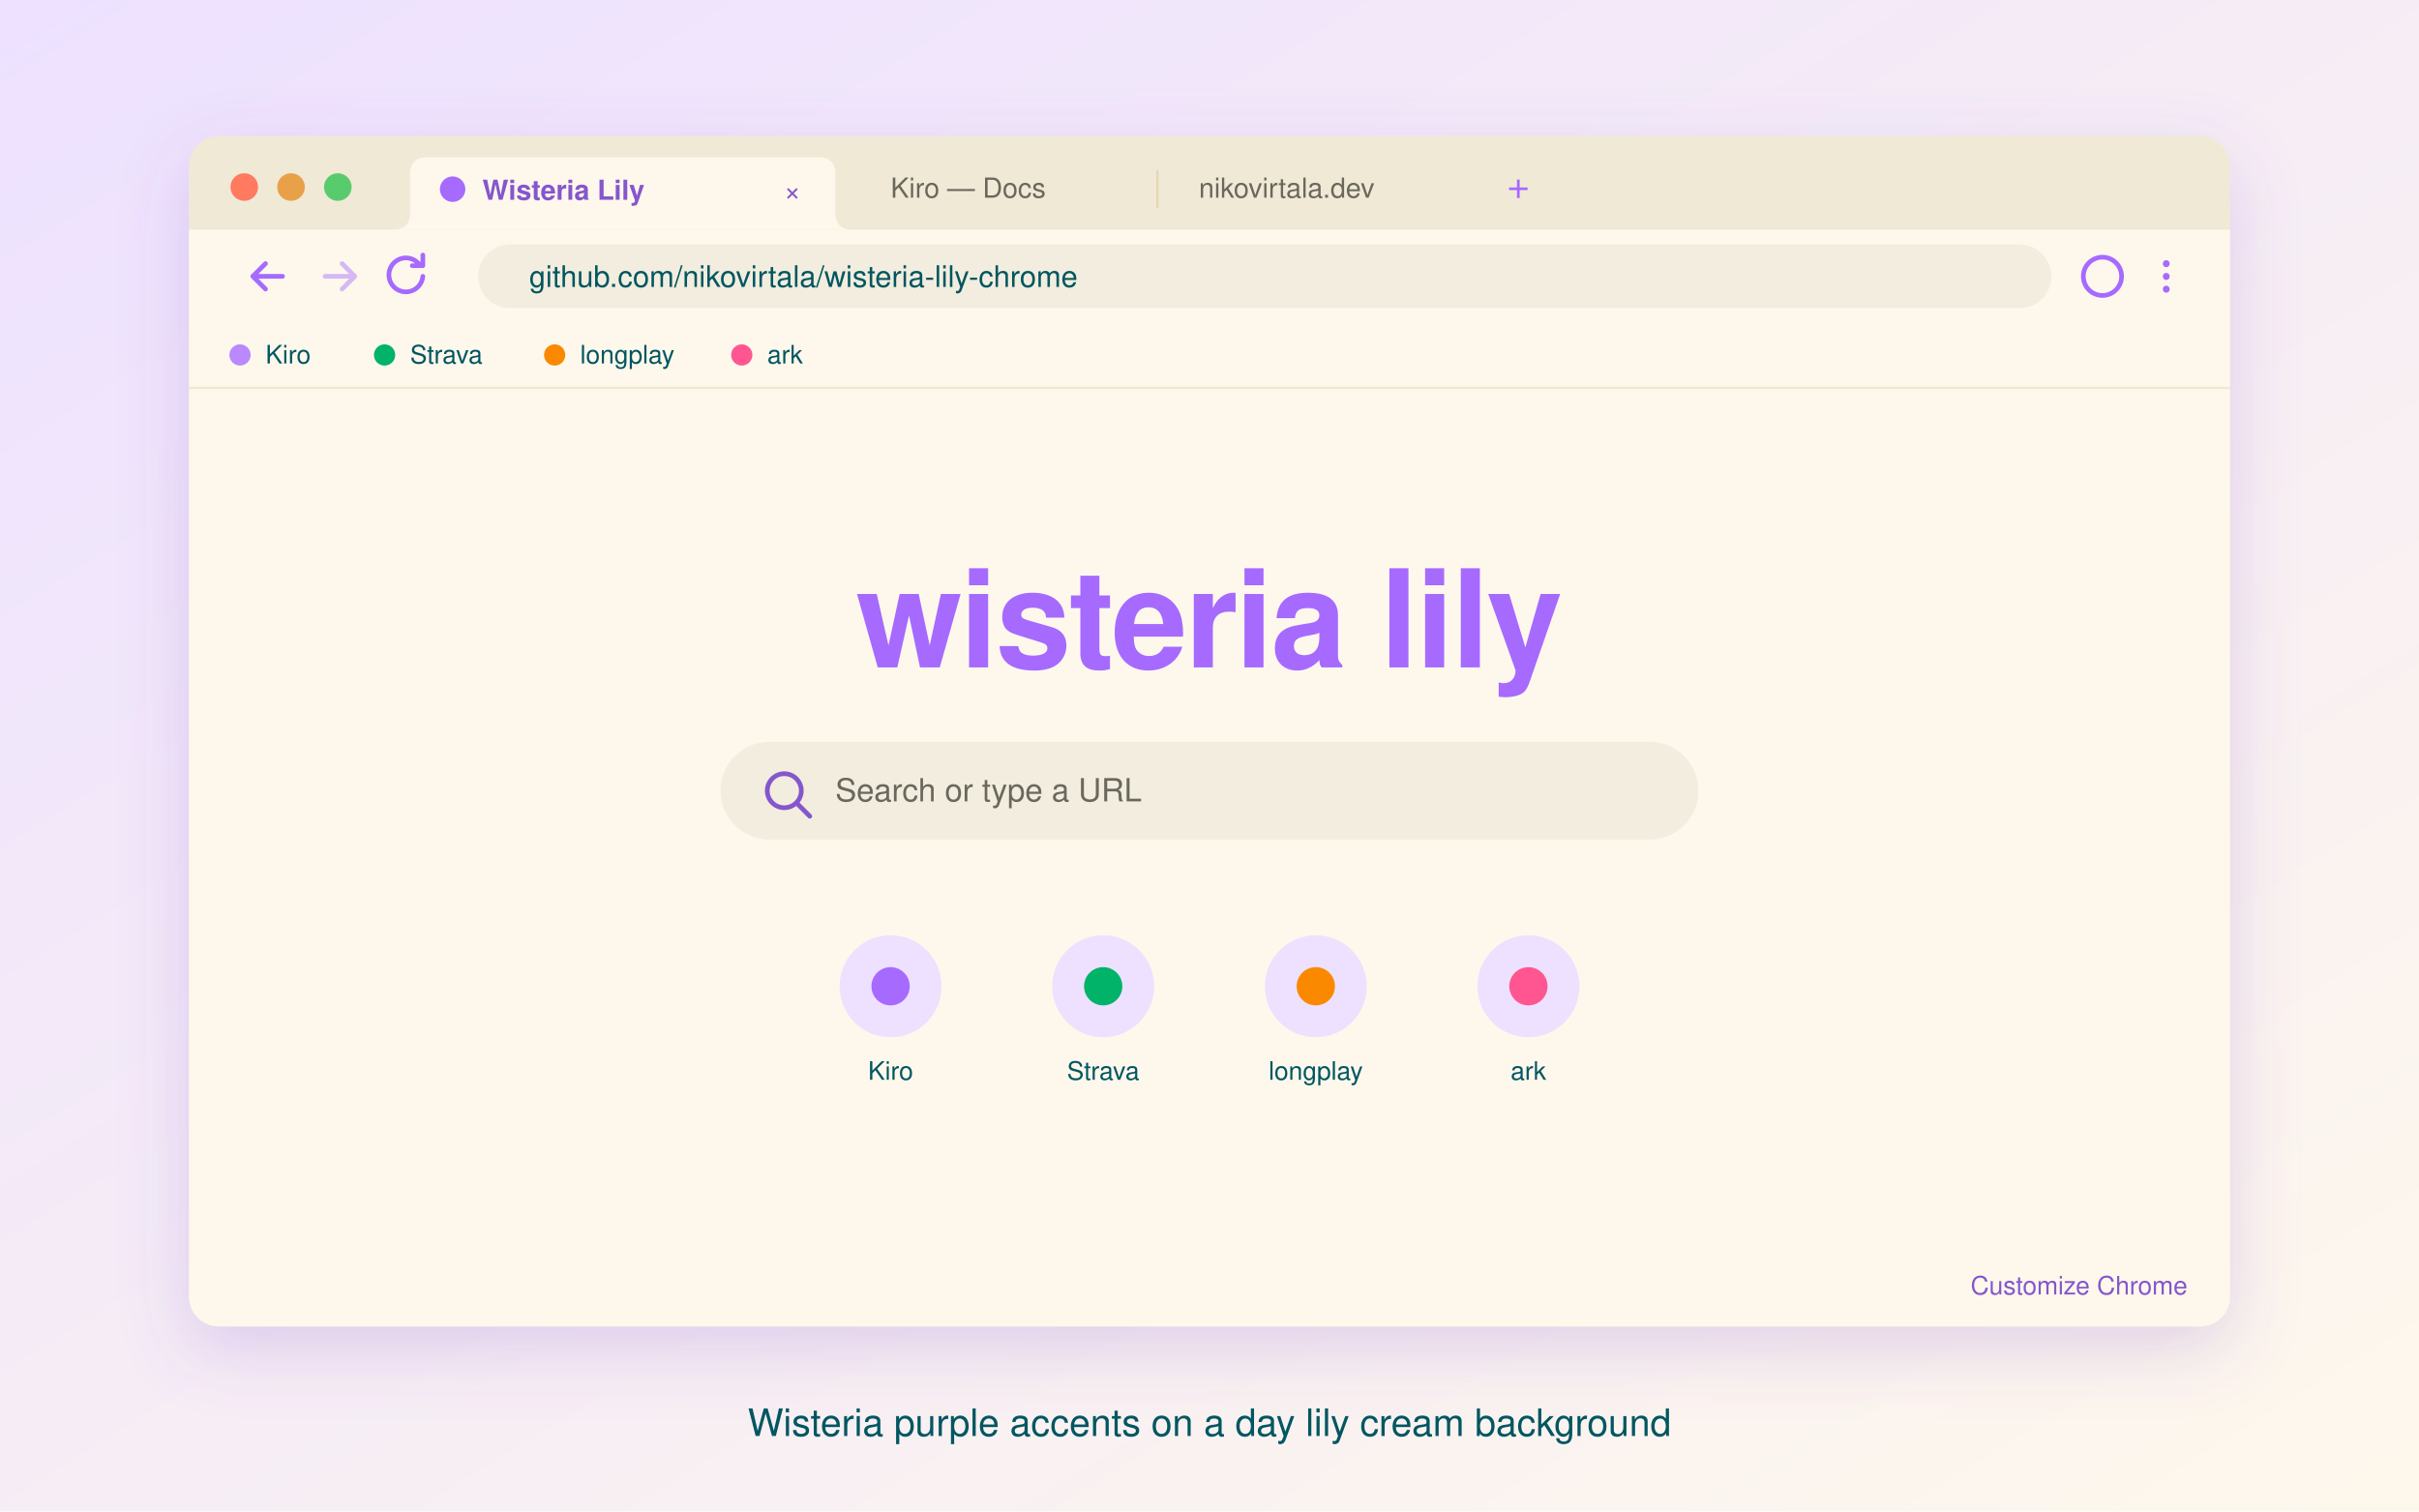
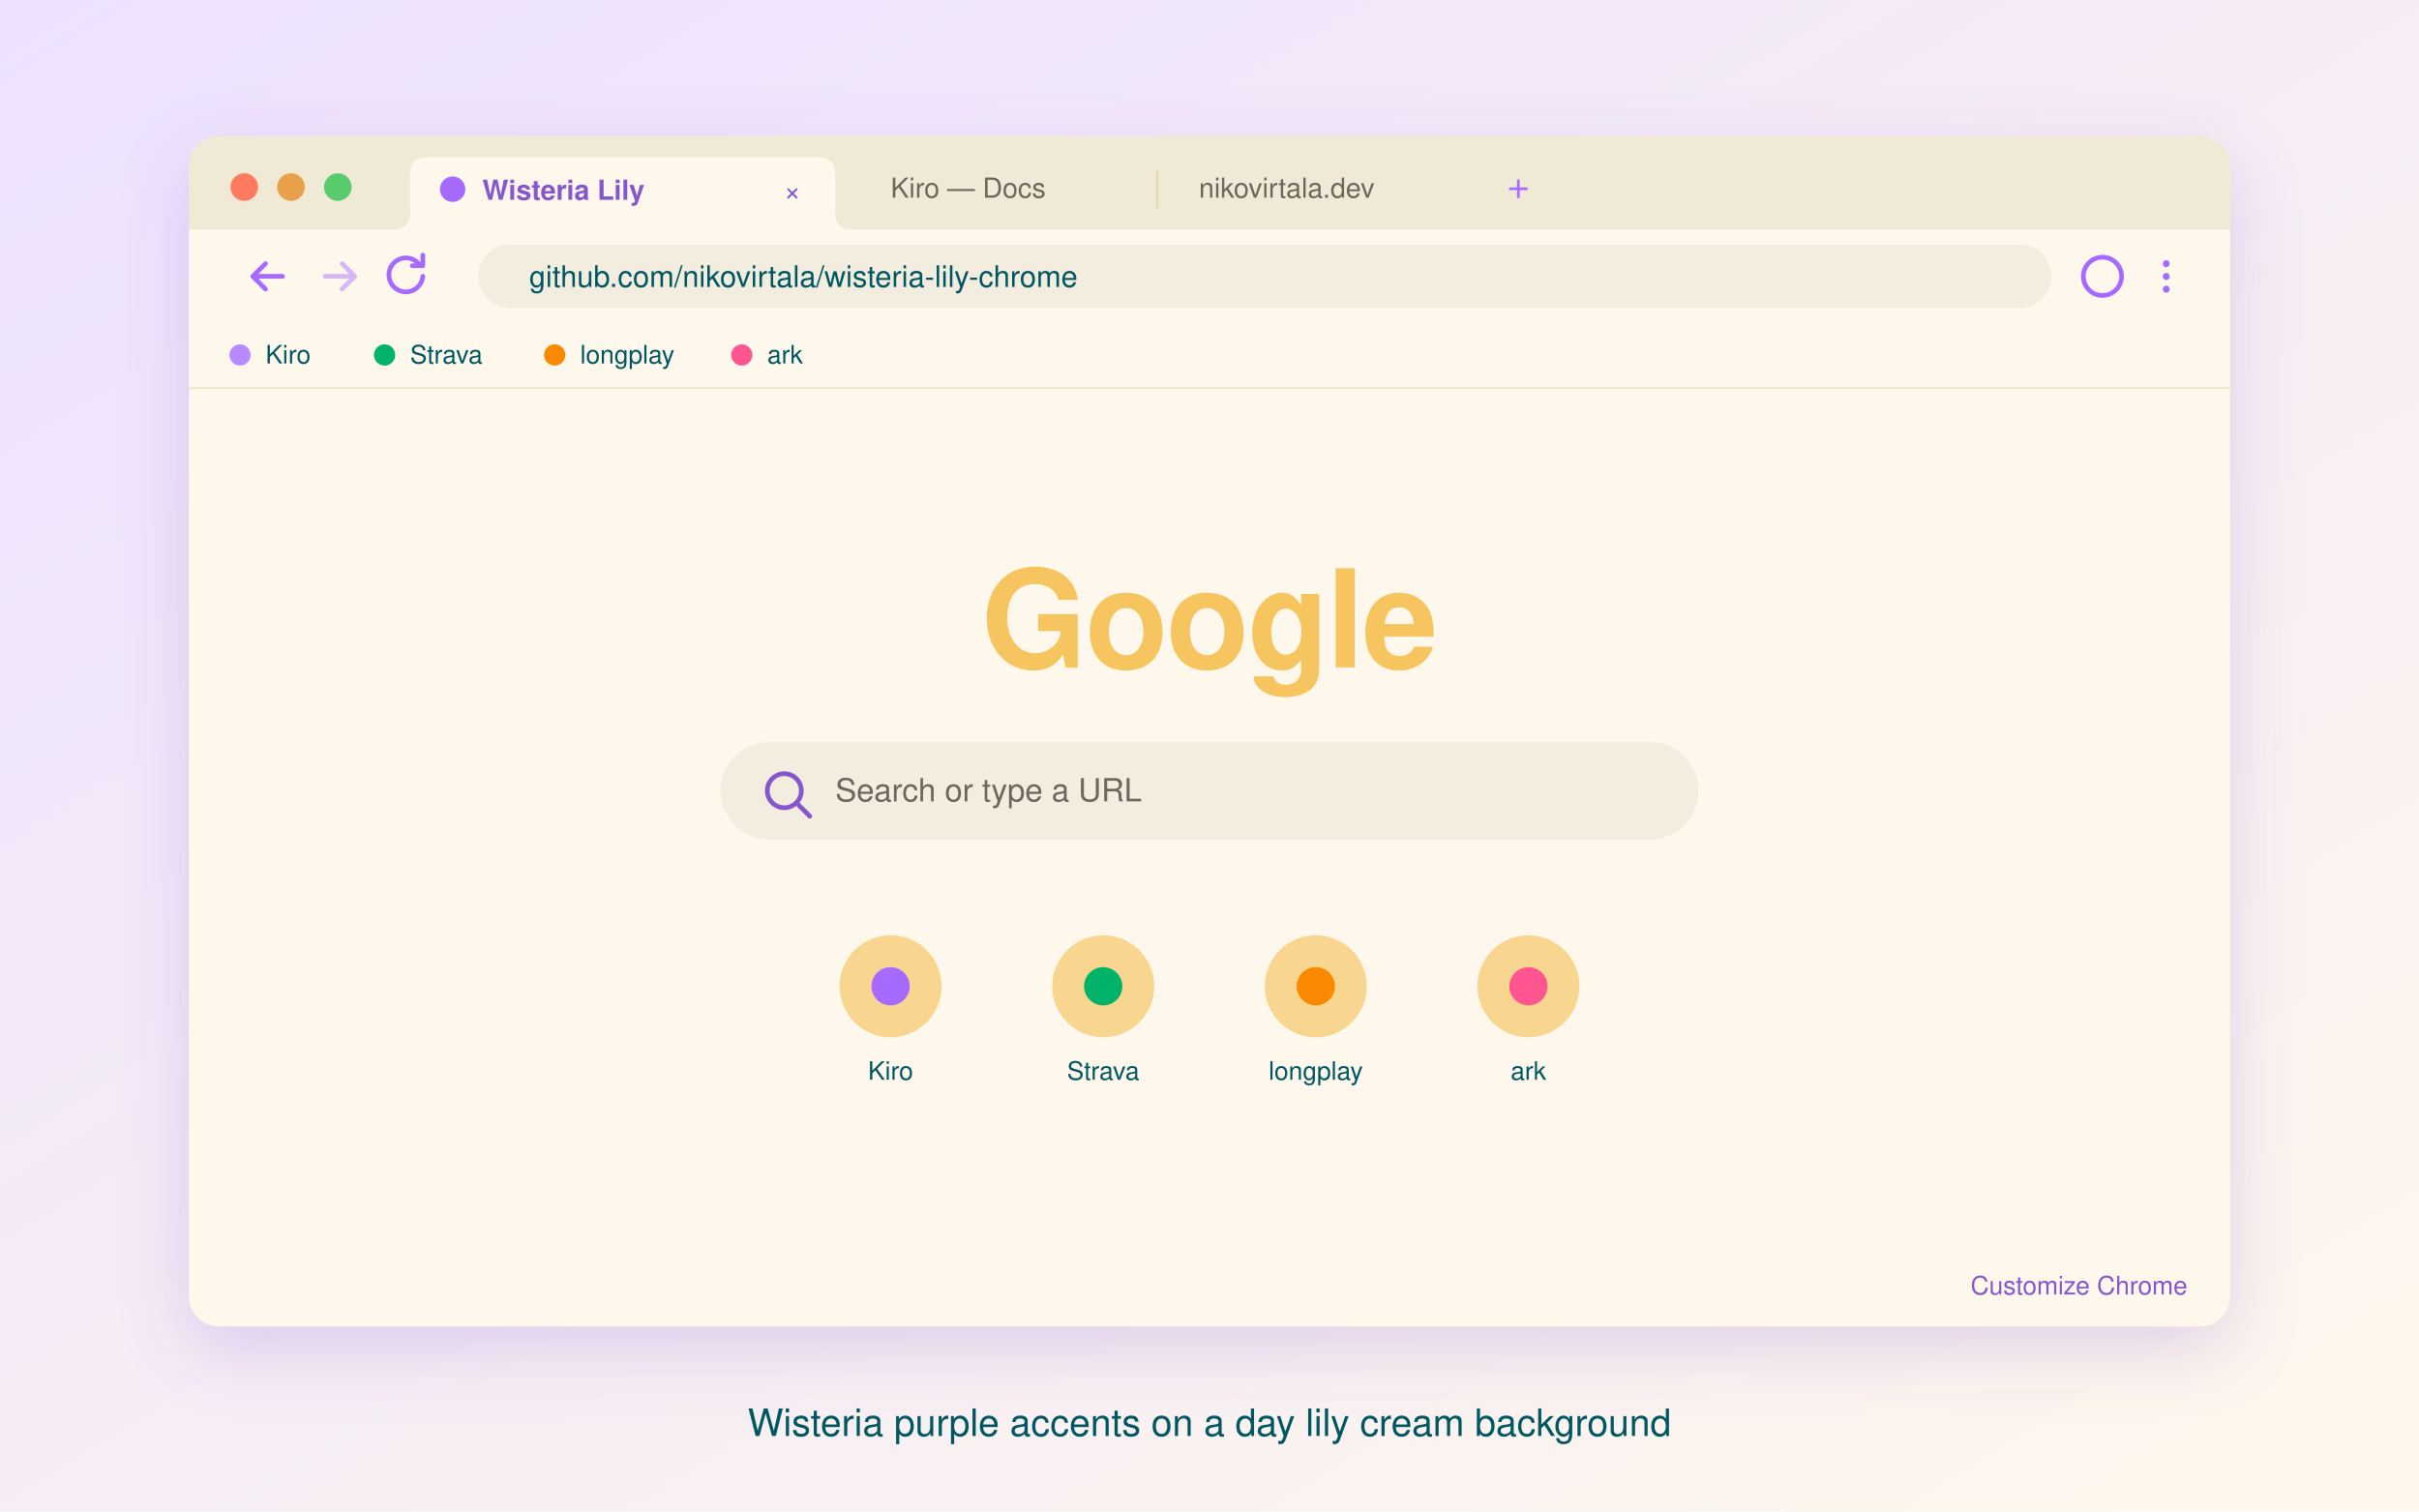
<svg xmlns="http://www.w3.org/2000/svg" width="1280" height="800" viewBox="0 0 1280 800">
  <defs>
    <linearGradient id="bg" x1="0" y1="0" x2="1" y2="1">
      <stop offset="0" stop-color="#EDE1FF" />
      <stop offset="1" stop-color="#FEF8EC" />
    </linearGradient>
    <filter id="sh" x="-10%" y="-10%" width="120%" height="130%">
      <feDropShadow dx="0" dy="12" stdDeviation="18" flood-color="#8556CC" flood-opacity="0.22" />
    </filter>
  </defs>
  <rect width="1280" height="800" fill="url(#bg)" />
  <g filter="url(#sh)">
    <svg x="100" y="72" width="1080" height="630" viewBox="0 0 960 560" font-family="-apple-system, 'Segoe UI', Helvetica, Arial, sans-serif">
      <defs>
        <clipPath id="win">
          <rect width="960" height="560" rx="14" />
        </clipPath>
      </defs>
      <g clip-path="url(#win)">
        <rect width="960" height="560" fill="#F0E9D6" />
        <circle cx="26" cy="24" r="6.5" fill="#FF7A5F" />
        <circle cx="48" cy="24" r="6.5" fill="#E9A149" />
        <circle cx="70" cy="24" r="6.5" fill="#58CC6D" />
        <text x="330" y="29" font-size="13" fill="#6B675C">Kiro — Docs</text>
        <rect x="455" y="16" width="1" height="18" fill="#E6D7B2" />
        <text x="475" y="29" font-size="13" fill="#6B675C">nikovirtala.dev</text>
        <text x="620" y="29" font-size="18" fill="#A66BFF">+</text>
        <path d="M96 44 Q104 44 104 36 L104 18 Q104 10 112 10 L296 10 Q304 10 304 18 L304 36 Q304 44 312 44 Z" fill="#FEF8EC" />
        <circle cx="124" cy="25" r="6" fill="#A66BFF" />
        <text x="138" y="30" font-size="13" fill="#8556CC" font-weight="600">Wisteria Lily</text>
        <text x="280" y="30" font-size="13" fill="#8556CC">×</text>
        <rect y="44" width="960" height="44" fill="#FEF8EC" />
        <g fill="none" stroke="#A66BFF" stroke-width="2.2" stroke-linecap="round" stroke-linejoin="round">
          <path d="M30 66 h14 M30 66 l6 -6 M30 66 l6 6" />
          <path d="M78 66 h-14 M78 66 l-6 -6 M78 66 l-6 6" opacity="0.45" />
          <path d="M108 60 a8 8 0 1 0 2 6 M110 56 v5 h-5" />
          <circle cx="900" cy="66" r="9" />
          <path d="M930 60 v0.1 M930 66 v0.1 M930 72 v0.1" stroke-width="3.2" />
        </g>
        <rect x="136" y="51" width="740" height="30" rx="15" fill="#F2EDDE" />
        <text x="160" y="71" font-size="14" fill="#005661">github.com/nikovirtala/wisteria-lily-chrome</text>
        <rect y="88" width="960" height="30" fill="#FEF8EC" />
        <g font-size="12" fill="#005661">
          <circle cx="24" cy="103" r="5" fill="#B889FF" />
          <text x="36" y="107">Kiro</text>
          <circle cx="92" cy="103" r="5" fill="#00B368" />
          <text x="104" y="107">Strava</text>
          <circle cx="172" cy="103" r="5" fill="#FA8900" />
          <text x="184" y="107">longplay</text>
          <circle cx="260" cy="103" r="5" fill="#FF5792" />
          <text x="272" y="107">ark</text>
        </g>
        <rect y="118" width="960" height="1" fill="#F0E7D1" />
        <rect y="119" width="960" height="441" fill="#FEF8EC" />
-         <text x="480" y="250" font-size="64" font-weight="600" text-anchor="middle" fill="#A66BFF" letter-spacing="-1">wisteria lily</text>
+         <text x="480" y="250" font-size="64" font-weight="600" text-anchor="middle" fill="#F7C560" letter-spacing="-1">Google</text>
        <rect x="250" y="285" width="460" height="46" rx="23" fill="#F2EDDE" />
        <circle cx="280" cy="308" r="8" fill="none" stroke="#8556CC" stroke-width="2.2" />
        <path d="M286 314 l6 6" stroke="#8556CC" stroke-width="2.2" stroke-linecap="round" />
        <text x="304" y="313" font-size="15" fill="#6B675C">Search or type a URL</text>
        <g font-size="12" fill="#005661" text-anchor="middle">
-           <circle cx="330" cy="400" r="24" fill="#EDE1FF" />
+           <circle cx="330" cy="400" r="24" fill="#F9D68F" />
          <circle cx="330" cy="400" r="9" fill="#A66BFF" />
          <text x="330" y="444">Kiro</text>
-           <circle cx="430" cy="400" r="24" fill="#EDE1FF" />
+           <circle cx="430" cy="400" r="24" fill="#F9D68F" />
          <circle cx="430" cy="400" r="9" fill="#00B368" />
          <text x="430" y="444">Strava</text>
-           <circle cx="530" cy="400" r="24" fill="#EDE1FF" />
+           <circle cx="530" cy="400" r="24" fill="#F9D68F" />
          <circle cx="530" cy="400" r="9" fill="#FA8900" />
          <text x="530" y="444">longplay</text>
-           <circle cx="630" cy="400" r="24" fill="#EDE1FF" />
+           <circle cx="630" cy="400" r="24" fill="#F9D68F" />
          <circle cx="630" cy="400" r="9" fill="#FF5792" />
          <text x="630" y="444">ark</text>
        </g>
        <text x="940" y="545" font-size="12" text-anchor="end" fill="#8556CC">Customize Chrome</text>
      </g>
    </svg>
  </g>
  <text x="640" y="760" text-anchor="middle" font-family="-apple-system, 'Segoe UI', Helvetica, Arial, sans-serif" font-size="20" fill="#005661">Wisteria purple accents on a day lily cream background</text>
</svg>
